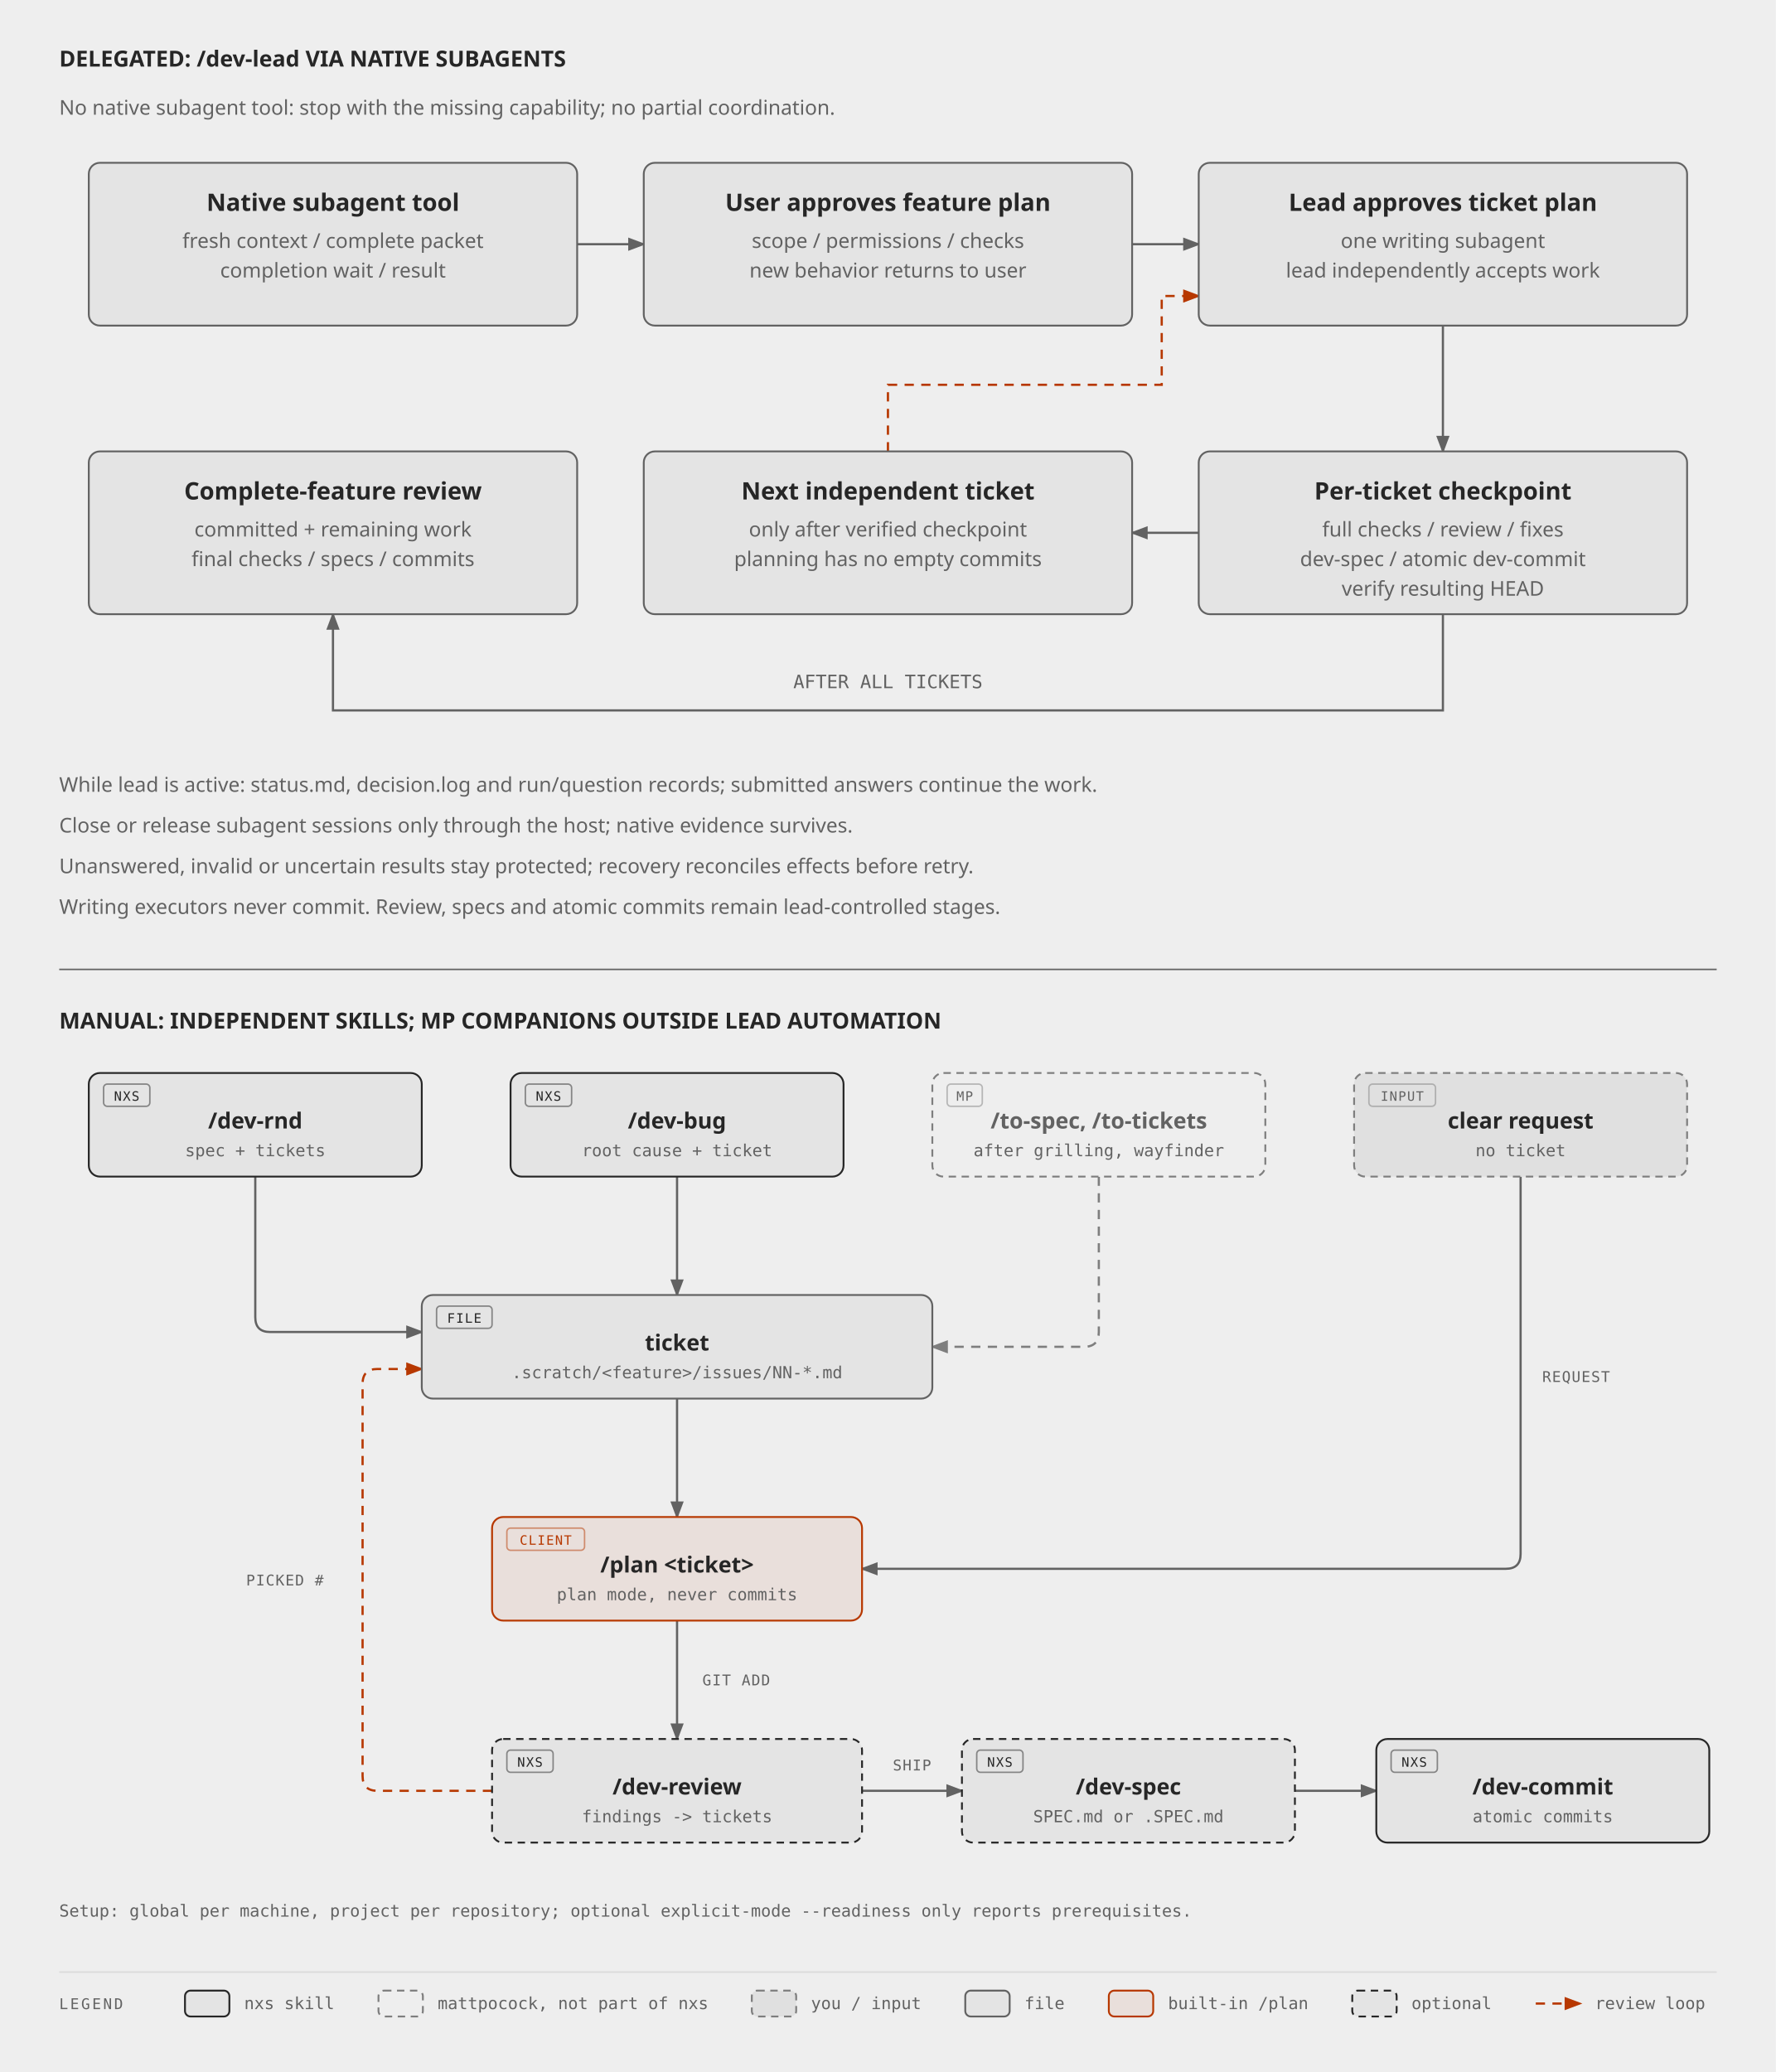
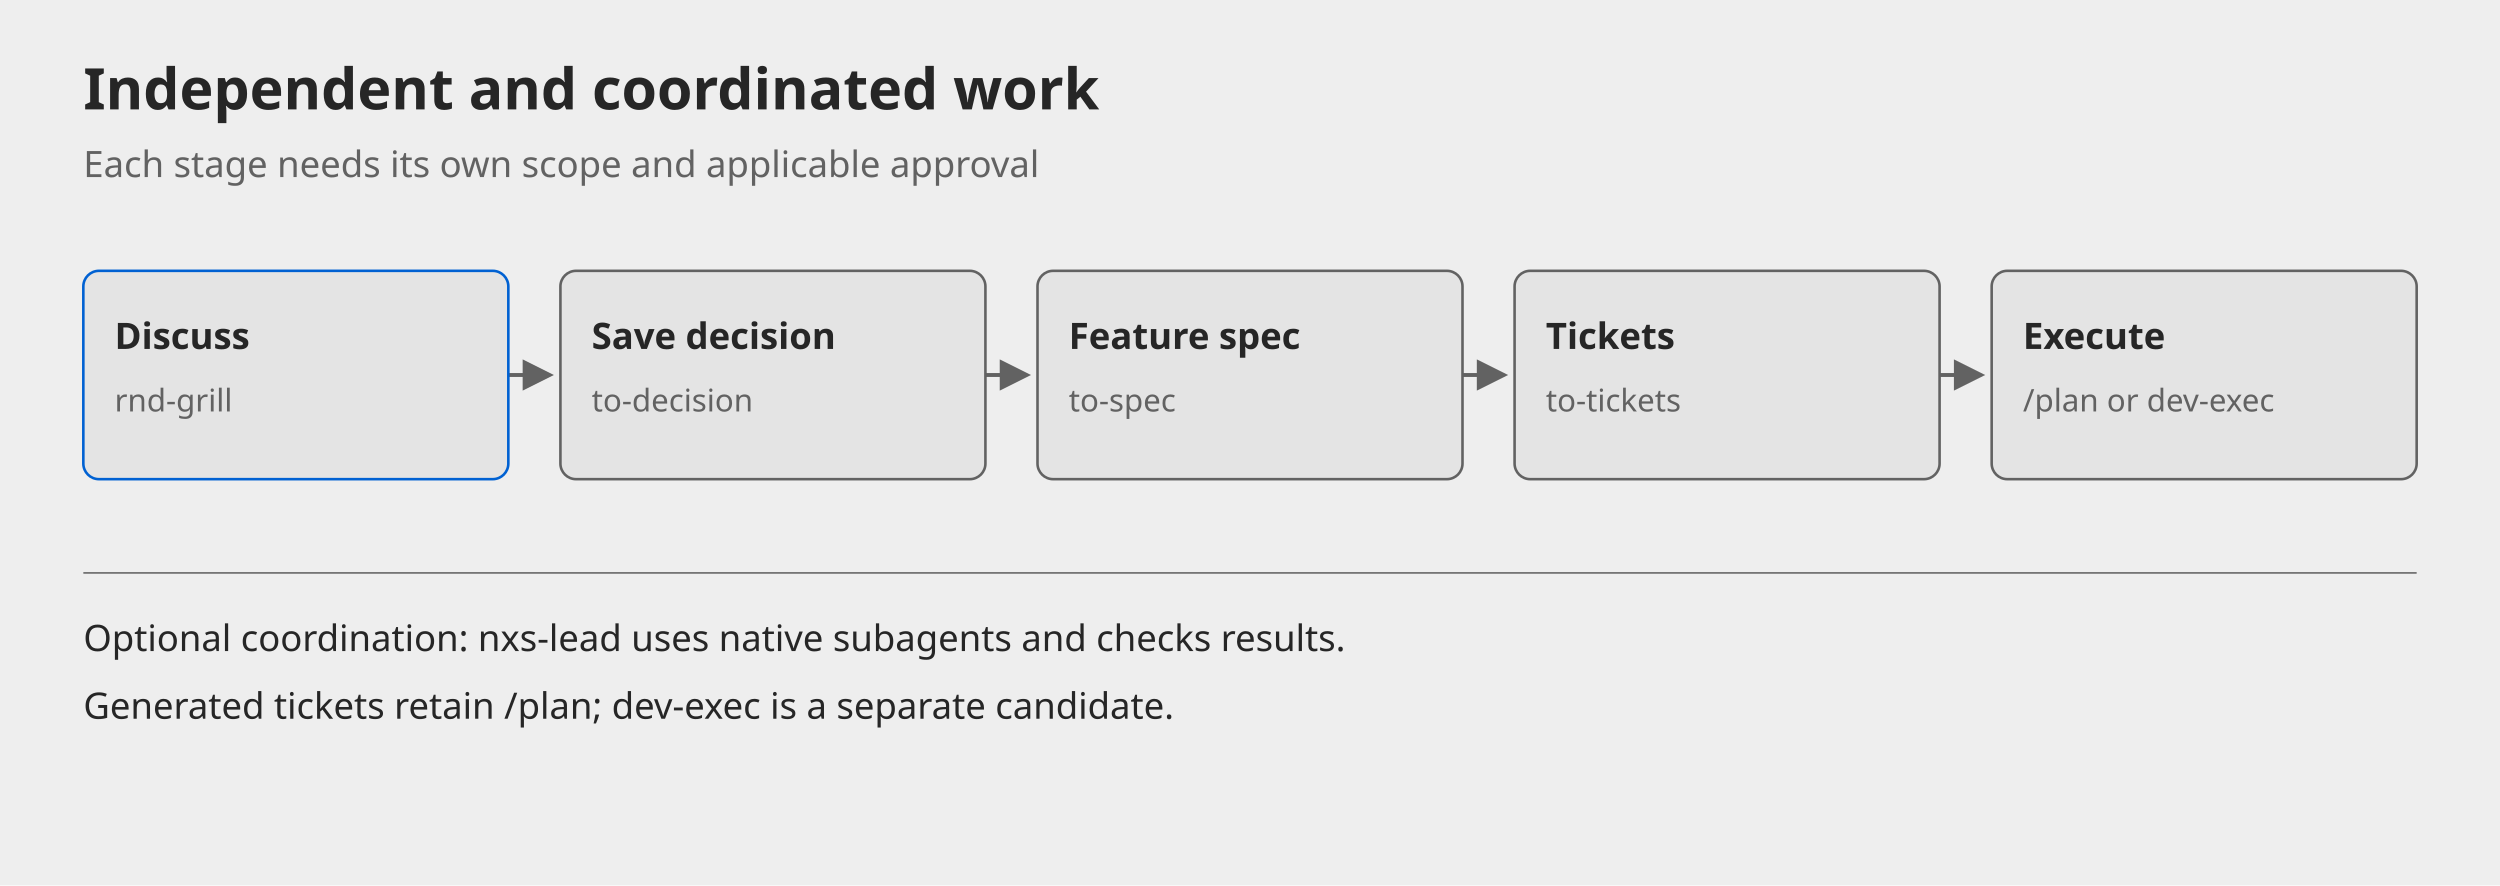
- <svg xmlns="http://www.w3.org/2000/svg" viewBox="0 0 960 1120" role="img" aria-labelledby="nxs-workflow-light-title nxs-workflow-light-desc" id="nxs-workflow-light-root">
+ <svg xmlns="http://www.w3.org/2000/svg" viewBox="0 0 960 340" role="img" aria-labelledby="nxs-workflow-light-title nxs-workflow-light-desc">
  <defs>
-     <marker id="nxs-workflow-light-arrow" markerWidth="8" markerHeight="6" refX="7" refY="3" orient="auto">
-       <polygon points="0 0, 8 3, 0 6" fill="#626262" />
-     </marker>
-     <marker id="nxs-workflow-light-arrow-accent" markerWidth="8" markerHeight="6" refX="7" refY="3" orient="auto">
-       <polygon points="0 0, 8 3, 0 6" fill="#b73800" />
-     </marker>
-     <marker id="nxs-workflow-light-arrow-link" markerWidth="8" markerHeight="6" refX="7" refY="3" orient="auto">
-       <polygon points="0 0, 8 3, 0 6" fill="#0061d2" />
-     </marker>
-     <marker id="nxs-workflow-light-arrow-soft" markerWidth="8" markerHeight="6" refX="7" refY="3" orient="auto">
-       <polygon points="0 0, 8 3, 0 6" fill="#7e7e7e" />
+     <marker id="nxs-workflow-light-arrow" markerWidth="8" markerHeight="8" refX="7" refY="4" orient="auto">
+       <path d="M0 0 L8 4 L0 8 Z" fill="#626262" />
    </marker>
  </defs>
-   <rect width="100%" height="100%" fill="#eeeeee" />
-   <text x="32" y="36" fill="#262626" font-size="12" font-family="'Geist', system-ui, sans-serif" font-weight="600">DELEGATED: /dev-lead VIA NATIVE SUBAGENTS</text>
-   <text x="32" y="62" fill="#626262" font-size="11" font-family="'Geist', system-ui, sans-serif">No native subagent tool: stop with the missing capability; no partial coordination.</text>
-   <path d="M 312 132 L 348 132" fill="none" stroke="#626262" stroke-width="1.2" marker-end="url(#nxs-workflow-light-arrow)" />
-   <path d="M 612 132 L 648 132" fill="none" stroke="#626262" stroke-width="1.2" marker-end="url(#nxs-workflow-light-arrow)" />
-   <path d="M 780 176 L 780 244" fill="none" stroke="#626262" stroke-width="1.2" marker-end="url(#nxs-workflow-light-arrow)" />
-   <path d="M 648 288 L 612 288" fill="none" stroke="#626262" stroke-width="1.2" marker-end="url(#nxs-workflow-light-arrow)" />
-   <path d="M 480 244 L 480 208 L 628 208 L 628 160 L 648 160" fill="none" stroke="#b73800" stroke-width="1.2" stroke-dasharray="5,4" marker-end="url(#nxs-workflow-light-arrow-accent)" />
-   <path d="M 780 332 L 780 384 L 180 384 L 180 332" fill="none" stroke="#626262" stroke-width="1.2" marker-end="url(#nxs-workflow-light-arrow)" />
-   <text x="480" y="372" fill="#626262" font-size="10" font-family="'Geist Mono', ui-monospace, monospace" text-anchor="middle">AFTER ALL TICKETS</text>
-   <rect x="48" y="88" width="264" height="88" rx="6" fill="#e4e4e4" stroke="#626262" stroke-width="1" />
-   <text x="180" y="114" fill="#262626" font-size="13" font-family="'Geist', system-ui, sans-serif" text-anchor="middle" font-weight="600">Native subagent tool</text>
-   <text x="180" y="134" fill="#626262" font-size="11" font-family="'Geist', system-ui, sans-serif" text-anchor="middle">fresh context / complete packet</text>
-   <text x="180" y="150" fill="#626262" font-size="11" font-family="'Geist', system-ui, sans-serif" text-anchor="middle">completion wait / result</text>
-   <rect x="348" y="88" width="264" height="88" rx="6" fill="#e4e4e4" stroke="#626262" stroke-width="1" />
-   <text x="480" y="114" fill="#262626" font-size="13" font-family="'Geist', system-ui, sans-serif" text-anchor="middle" font-weight="600">User approves feature plan</text>
-   <text x="480" y="134" fill="#626262" font-size="11" font-family="'Geist', system-ui, sans-serif" text-anchor="middle">scope / permissions / checks</text>
-   <text x="480" y="150" fill="#626262" font-size="11" font-family="'Geist', system-ui, sans-serif" text-anchor="middle">new behavior returns to user</text>
-   <rect x="648" y="88" width="264" height="88" rx="6" fill="#e4e4e4" stroke="#626262" stroke-width="1" />
-   <text x="780" y="114" fill="#262626" font-size="13" font-family="'Geist', system-ui, sans-serif" text-anchor="middle" font-weight="600">Lead approves ticket plan</text>
-   <text x="780" y="134" fill="#626262" font-size="11" font-family="'Geist', system-ui, sans-serif" text-anchor="middle">one writing subagent</text>
-   <text x="780" y="150" fill="#626262" font-size="11" font-family="'Geist', system-ui, sans-serif" text-anchor="middle">lead independently accepts work</text>
-   <rect x="648" y="244" width="264" height="88" rx="6" fill="#e4e4e4" stroke="#626262" stroke-width="1" />
-   <text x="780" y="270" fill="#262626" font-size="13" font-family="'Geist', system-ui, sans-serif" text-anchor="middle" font-weight="600">Per-ticket checkpoint</text>
-   <text x="780" y="290" fill="#626262" font-size="11" font-family="'Geist', system-ui, sans-serif" text-anchor="middle">full checks / review / fixes</text>
-   <text x="780" y="306" fill="#626262" font-size="11" font-family="'Geist', system-ui, sans-serif" text-anchor="middle">dev-spec / atomic dev-commit</text>
-   <text x="780" y="322" fill="#626262" font-size="11" font-family="'Geist', system-ui, sans-serif" text-anchor="middle">verify resulting HEAD</text>
-   <rect x="348" y="244" width="264" height="88" rx="6" fill="#e4e4e4" stroke="#626262" stroke-width="1" />
-   <text x="480" y="270" fill="#262626" font-size="13" font-family="'Geist', system-ui, sans-serif" text-anchor="middle" font-weight="600">Next independent ticket</text>
-   <text x="480" y="290" fill="#626262" font-size="11" font-family="'Geist', system-ui, sans-serif" text-anchor="middle">only after verified checkpoint</text>
-   <text x="480" y="306" fill="#626262" font-size="11" font-family="'Geist', system-ui, sans-serif" text-anchor="middle">planning has no empty commits</text>
-   <rect x="48" y="244" width="264" height="88" rx="6" fill="#e4e4e4" stroke="#626262" stroke-width="1" />
-   <text x="180" y="270" fill="#262626" font-size="13" font-family="'Geist', system-ui, sans-serif" text-anchor="middle" font-weight="600">Complete-feature review</text>
-   <text x="180" y="290" fill="#626262" font-size="11" font-family="'Geist', system-ui, sans-serif" text-anchor="middle">committed + remaining work</text>
-   <text x="180" y="306" fill="#626262" font-size="11" font-family="'Geist', system-ui, sans-serif" text-anchor="middle">final checks / specs / commits</text>
-   <text x="32" y="428" fill="#626262" font-size="11" font-family="'Geist', system-ui, sans-serif">While lead is active: status.md, decision.log and run/question records; submitted answers continue the work.</text>
-   <text x="32" y="450" fill="#626262" font-size="11" font-family="'Geist', system-ui, sans-serif">Close or release subagent sessions only through the host; native evidence survives.</text>
-   <text x="32" y="472" fill="#626262" font-size="11" font-family="'Geist', system-ui, sans-serif">Unanswered, invalid or uncertain results stay protected; recovery reconciles effects before retry.</text>
-   <text x="32" y="494" fill="#626262" font-size="11" font-family="'Geist', system-ui, sans-serif">Writing executors never commit. Review, specs and atomic commits remain lead-controlled stages.</text>
-   <line x1="32" y1="524" x2="928" y2="524" stroke="#626262" stroke-width="0.8" />
-   <text x="32" y="556" fill="#262626" font-size="12" font-family="'Geist', system-ui, sans-serif" font-weight="600">MANUAL: INDEPENDENT SKILLS; MP COMPANIONS OUTSIDE LEAD AUTOMATION</text>
-   <g transform="translate(0 540)">
-     <path d="M 138 96 L 138 172 Q 138 180 146 180 L 228 180" fill="none" stroke="#626262" stroke-width="1.2" marker-end="url(#nxs-workflow-light-arrow)" />
-     <path d="M 366 96 L 366 160" fill="none" stroke="#626262" stroke-width="1.2" marker-end="url(#nxs-workflow-light-arrow)" />
-     <path d="M 594 96 L 594 180 Q 594 188 586 188 L 504 188" fill="none" stroke="#7e7e7e" stroke-width="1.2" stroke-dasharray="5,4" marker-end="url(#nxs-workflow-light-arrow-soft)" />
-     <path d="M 822 96 L 822 300 Q 822 308 814 308 L 466 308" fill="none" stroke="#626262" stroke-width="1.2" marker-end="url(#nxs-workflow-light-arrow)" />
-     <path d="M 366 216 L 366 280" fill="none" stroke="#626262" stroke-width="1.2" marker-end="url(#nxs-workflow-light-arrow)" />
-     <path d="M 366 336 L 366 400" fill="none" stroke="#626262" stroke-width="1.2" marker-end="url(#nxs-workflow-light-arrow)" />
-     <path d="M 466 428 L 520 428" fill="none" stroke="#626262" stroke-width="1.2" marker-end="url(#nxs-workflow-light-arrow)" />
-     <path d="M 700 428 L 744 428" fill="none" stroke="#626262" stroke-width="1.2" marker-end="url(#nxs-workflow-light-arrow)" />
-     <path d="M 266 428 L 204 428 Q 196 428 196 420 L 196 208 Q 196 200 204 200 L 228 200" fill="none" stroke="#b73800" stroke-width="1.2" stroke-dasharray="5,4" marker-end="url(#nxs-workflow-light-arrow-accent)" />
-     <rect x="828.5" y="198" width="47" height="12" rx="2" fill="#eeeeee" />
-     <text x="852" y="207" fill="#626262" font-size="8" font-family="'Geist Mono', ui-monospace, monospace" text-anchor="middle" letter-spacing="0.06em">REQUEST</text>
-     <rect x="374.5" y="362" width="47" height="12" rx="2" fill="#eeeeee" />
-     <text x="398" y="371" fill="#626262" font-size="8" font-family="'Geist Mono', ui-monospace, monospace" text-anchor="middle" letter-spacing="0.06em">GIT ADD</text>
-     <rect x="477.5" y="408" width="31" height="12" rx="2" fill="#eeeeee" />
-     <text x="493" y="417" fill="#626262" font-size="8" font-family="'Geist Mono', ui-monospace, monospace" text-anchor="middle" letter-spacing="0.06em">SHIP</text>
-     <rect x="128" y="308" width="52" height="12" rx="2" fill="#eeeeee" />
-     <text x="154" y="317" fill="#626262" font-size="8" font-family="'Geist Mono', ui-monospace, monospace" text-anchor="middle" letter-spacing="0.06em">PICKED #</text>
-     <rect x="48" y="40" width="180" height="56" rx="6" fill="#eeeeee" />
-     <rect x="48" y="40" width="180" height="56" rx="6" fill="#e4e4e4" stroke="#262626" stroke-width="1" />
-     <rect x="56" y="46" width="25" height="12" rx="2" fill="transparent" stroke="#262626" stroke-opacity="0.5" stroke-width="0.8" />
-     <text x="68.5" y="55" fill="#262626" font-size="7" font-family="'Geist Mono', ui-monospace, monospace" text-anchor="middle" letter-spacing="0.08em">NXS</text>
-     <text x="138" y="70" fill="#262626" font-size="12" font-weight="600" font-family="'Geist', system-ui, sans-serif" text-anchor="middle">/dev-rnd</text>
-     <text x="138" y="85" fill="#626262" font-size="9" font-family="'Geist Mono', ui-monospace, monospace" text-anchor="middle">spec + tickets</text>
-     <rect x="276" y="40" width="180" height="56" rx="6" fill="#eeeeee" />
-     <rect x="276" y="40" width="180" height="56" rx="6" fill="#e4e4e4" stroke="#262626" stroke-width="1" />
-     <rect x="284" y="46" width="25" height="12" rx="2" fill="transparent" stroke="#262626" stroke-opacity="0.5" stroke-width="0.8" />
-     <text x="296.5" y="55" fill="#262626" font-size="7" font-family="'Geist Mono', ui-monospace, monospace" text-anchor="middle" letter-spacing="0.08em">NXS</text>
-     <text x="366" y="70" fill="#262626" font-size="12" font-weight="600" font-family="'Geist', system-ui, sans-serif" text-anchor="middle">/dev-bug</text>
-     <text x="366" y="85" fill="#626262" font-size="9" font-family="'Geist Mono', ui-monospace, monospace" text-anchor="middle">root cause + ticket</text>
-     <rect x="504" y="40" width="180" height="56" rx="6" fill="#eeeeee" />
-     <rect x="504" y="40" width="180" height="56" rx="6" fill="#eeeeee" stroke="#7e7e7e" stroke-width="1" stroke-dasharray="4,3" />
-     <rect x="512" y="46" width="19" height="12" rx="2" fill="transparent" stroke="#7e7e7e" stroke-opacity="0.5" stroke-width="0.8" />
-     <text x="521.5" y="55" fill="#626262" font-size="7" font-family="'Geist Mono', ui-monospace, monospace" text-anchor="middle" letter-spacing="0.08em">MP</text>
-     <text x="594" y="70" fill="#626262" font-size="12" font-weight="600" font-family="'Geist', system-ui, sans-serif" text-anchor="middle">/to-spec, /to-tickets</text>
-     <text x="594" y="85" fill="#626262" font-size="9" font-family="'Geist Mono', ui-monospace, monospace" text-anchor="middle">after grilling, wayfinder</text>
-     <rect x="732" y="40" width="180" height="56" rx="6" fill="#eeeeee" />
-     <rect x="732" y="40" width="180" height="56" rx="6" fill="rgba(98,98,98,0.1)" stroke="#7e7e7e" stroke-width="1" stroke-dasharray="4,3" />
-     <rect x="740" y="46" width="36" height="12" rx="2" fill="transparent" stroke="#7e7e7e" stroke-opacity="0.5" stroke-width="0.8" />
-     <text x="758" y="55" fill="#626262" font-size="7" font-family="'Geist Mono', ui-monospace, monospace" text-anchor="middle" letter-spacing="0.08em">INPUT</text>
-     <text x="822" y="70" fill="#262626" font-size="12" font-weight="600" font-family="'Geist', system-ui, sans-serif" text-anchor="middle">clear request</text>
-     <text x="822" y="85" fill="#626262" font-size="9" font-family="'Geist Mono', ui-monospace, monospace" text-anchor="middle">no ticket</text>
-     <rect x="228" y="160" width="276" height="56" rx="6" fill="#eeeeee" />
-     <rect x="228" y="160" width="276" height="56" rx="6" fill="rgba(38,38,38,0.05)" stroke="#626262" stroke-width="1" />
-     <rect x="236" y="166" width="30" height="12" rx="2" fill="transparent" stroke="#262626" stroke-opacity="0.5" stroke-width="0.8" />
-     <text x="251" y="175" fill="#262626" font-size="7" font-family="'Geist Mono', ui-monospace, monospace" text-anchor="middle" letter-spacing="0.08em">FILE</text>
-     <text x="366" y="190" fill="#262626" font-size="12" font-weight="600" font-family="'Geist', system-ui, sans-serif" text-anchor="middle">ticket</text>
-     <text x="366" y="205" fill="#626262" font-size="9" font-family="'Geist Mono', ui-monospace, monospace" text-anchor="middle">.scratch/&lt;feature&gt;/issues/NN-*.md</text>
-     <rect x="266" y="280" width="200" height="56" rx="6" fill="#eeeeee" />
-     <rect x="266" y="280" width="200" height="56" rx="6" fill="rgba(183,56,0,0.08)" stroke="#b73800" stroke-width="1" />
-     <rect x="274" y="286" width="42" height="12" rx="2" fill="transparent" stroke="#b73800" stroke-opacity="0.5" stroke-width="0.8" />
-     <text x="295" y="295" fill="#b73800" font-size="7" font-family="'Geist Mono', ui-monospace, monospace" text-anchor="middle" letter-spacing="0.08em">CLIENT</text>
-     <text x="366" y="310" fill="#262626" font-size="12" font-weight="600" font-family="'Geist', system-ui, sans-serif" text-anchor="middle">/plan &lt;ticket&gt;</text>
-     <text x="366" y="325" fill="#626262" font-size="9" font-family="'Geist Mono', ui-monospace, monospace" text-anchor="middle">plan mode, never commits</text>
-     <rect x="266" y="400" width="200" height="56" rx="6" fill="#eeeeee" />
-     <rect x="266" y="400" width="200" height="56" rx="6" fill="#e4e4e4" stroke="#262626" stroke-width="1" stroke-dasharray="4,3" />
-     <rect x="274" y="406" width="25" height="12" rx="2" fill="transparent" stroke="#262626" stroke-opacity="0.5" stroke-width="0.8" />
-     <text x="286.5" y="415" fill="#262626" font-size="7" font-family="'Geist Mono', ui-monospace, monospace" text-anchor="middle" letter-spacing="0.08em">NXS</text>
-     <text x="366" y="430" fill="#262626" font-size="12" font-weight="600" font-family="'Geist', system-ui, sans-serif" text-anchor="middle">/dev-review</text>
-     <text x="366" y="445" fill="#626262" font-size="9" font-family="'Geist Mono', ui-monospace, monospace" text-anchor="middle">findings -&gt; tickets</text>
-     <rect x="520" y="400" width="180" height="56" rx="6" fill="#eeeeee" />
-     <rect x="520" y="400" width="180" height="56" rx="6" fill="#e4e4e4" stroke="#262626" stroke-width="1" stroke-dasharray="4,3" />
-     <rect x="528" y="406" width="25" height="12" rx="2" fill="transparent" stroke="#262626" stroke-opacity="0.5" stroke-width="0.8" />
-     <text x="540.5" y="415" fill="#262626" font-size="7" font-family="'Geist Mono', ui-monospace, monospace" text-anchor="middle" letter-spacing="0.08em">NXS</text>
-     <text x="610" y="430" fill="#262626" font-size="12" font-weight="600" font-family="'Geist', system-ui, sans-serif" text-anchor="middle">/dev-spec</text>
-     <text x="610" y="445" fill="#626262" font-size="9" font-family="'Geist Mono', ui-monospace, monospace" text-anchor="middle">SPEC.md or .SPEC.md</text>
-     <rect x="744" y="400" width="180" height="56" rx="6" fill="#eeeeee" />
-     <rect x="744" y="400" width="180" height="56" rx="6" fill="#e4e4e4" stroke="#262626" stroke-width="1" />
-     <rect x="752" y="406" width="25" height="12" rx="2" fill="transparent" stroke="#262626" stroke-opacity="0.5" stroke-width="0.8" />
-     <text x="764.5" y="415" fill="#262626" font-size="7" font-family="'Geist Mono', ui-monospace, monospace" text-anchor="middle" letter-spacing="0.08em">NXS</text>
-     <text x="834" y="430" fill="#262626" font-size="12" font-weight="600" font-family="'Geist', system-ui, sans-serif" text-anchor="middle">/dev-commit</text>
-     <text x="834" y="445" fill="#626262" font-size="9" font-family="'Geist Mono', ui-monospace, monospace" text-anchor="middle">atomic commits</text>
-     <text x="32" y="496" fill="#626262" font-size="9" font-family="'Geist Mono', ui-monospace, monospace">Setup: global per machine, project per repository; optional explicit-mode --readiness only reports prerequisites.</text>
-     <line x1="32" y1="526" x2="928" y2="526" stroke="rgba(38,38,38,0.1)" stroke-width="0.8" />
-     <text x="32" y="546" fill="#626262" font-size="8" font-family="'Geist Mono', ui-monospace, monospace" letter-spacing="0.14em">LEGEND</text>
-     <rect x="100" y="536" width="24" height="14" rx="3" fill="#e4e4e4" stroke="#262626" stroke-width="1" />
-     <text x="132" y="546" fill="#626262" font-size="9" font-family="'Geist Mono', ui-monospace, monospace">nxs skill</text>
-     <rect x="204.6" y="536" width="24" height="14" rx="3" fill="#eeeeee" stroke="#7e7e7e" stroke-width="1" stroke-dasharray="4,3" />
-     <text x="236.6" y="546" fill="#626262" font-size="9" font-family="'Geist Mono', ui-monospace, monospace">mattpocock, not part of nxs</text>
-     <rect x="406.4" y="536" width="24" height="14" rx="3" fill="rgba(98,98,98,0.1)" stroke="#7e7e7e" stroke-width="1" stroke-dasharray="4,3" />
-     <text x="438.4" y="546" fill="#626262" font-size="9" font-family="'Geist Mono', ui-monospace, monospace">you / input</text>
-     <rect x="521.8" y="536" width="24" height="14" rx="3" fill="rgba(38,38,38,0.05)" stroke="#626262" stroke-width="1" />
-     <text x="553.8" y="546" fill="#626262" font-size="9" font-family="'Geist Mono', ui-monospace, monospace">file</text>
-     <rect x="599.4" y="536" width="24" height="14" rx="3" fill="rgba(183,56,0,0.08)" stroke="#b73800" stroke-width="1" />
-     <text x="631.4" y="546" fill="#626262" font-size="9" font-family="'Geist Mono', ui-monospace, monospace">built-in /plan</text>
-     <rect x="731.0" y="536" width="24" height="14" rx="3" fill="#e4e4e4" stroke="#262626" stroke-width="1" stroke-dasharray="4,3" />
-     <text x="763.0" y="546" fill="#626262" font-size="9" font-family="'Geist Mono', ui-monospace, monospace">optional</text>
-     <path d="M 830.2 543 L 854.2 543" fill="none" stroke="#b73800" stroke-width="1.2" stroke-dasharray="5,4" marker-end="url(#nxs-workflow-light-arrow-accent)" />
-     <text x="862.2" y="546" fill="#626262" font-size="9" font-family="'Geist Mono', ui-monospace, monospace">review loop</text>
-   </g>
+   <rect width="960" height="340" fill="#eeeeee" />
+   <text x="32" y="42" fill="#262626" font-family="system-ui, sans-serif" font-size="22" font-weight="600">Independent and coordinated work</text>
+   <text x="32" y="68" fill="#626262" font-family="system-ui, sans-serif" font-size="14">Each stage needs its own scope and applicable approval</text>
+   <path d="M 195.2 144 H 211.2" stroke="#626262" stroke-width="1.5" fill="none" marker-end="url(#nxs-workflow-light-arrow)" />
+   <path d="M 378.4 144 H 394.4" stroke="#626262" stroke-width="1.5" fill="none" marker-end="url(#nxs-workflow-light-arrow)" />
+   <path d="M 561.6 144 H 577.6" stroke="#626262" stroke-width="1.5" fill="none" marker-end="url(#nxs-workflow-light-arrow)" />
+   <path d="M 744.8 144 H 760.8" stroke="#626262" stroke-width="1.5" fill="none" marker-end="url(#nxs-workflow-light-arrow)" />
+   <rect x="32" y="104" width="163.2" height="80" rx="6" fill="#e4e4e4" stroke="#0061d2" />
+   <text x="44" y="134" fill="#262626" font-family="system-ui, sans-serif" font-size="14" font-weight="600">Discuss</text>
+   <text x="44" y="158" fill="#626262" font-family="system-ui, sans-serif" font-size="12">rnd-grill</text>
+   <rect x="215.2" y="104" width="163.2" height="80" rx="6" fill="#e4e4e4" stroke="#626262" />
+   <text x="227.2" y="134" fill="#262626" font-family="system-ui, sans-serif" font-size="14" font-weight="600">Save decision</text>
+   <text x="227.2" y="158" fill="#626262" font-family="system-ui, sans-serif" font-size="12">to-decision</text>
+   <rect x="398.4" y="104" width="163.2" height="80" rx="6" fill="#e4e4e4" stroke="#626262" />
+   <text x="410.4" y="134" fill="#262626" font-family="system-ui, sans-serif" font-size="14" font-weight="600">Feature spec</text>
+   <text x="410.4" y="158" fill="#626262" font-family="system-ui, sans-serif" font-size="12">to-spec</text>
+   <rect x="581.6" y="104" width="163.2" height="80" rx="6" fill="#e4e4e4" stroke="#626262" />
+   <text x="593.6" y="134" fill="#262626" font-family="system-ui, sans-serif" font-size="14" font-weight="600">Tickets</text>
+   <text x="593.6" y="158" fill="#626262" font-family="system-ui, sans-serif" font-size="12">to-tickets</text>
+   <rect x="764.8" y="104" width="163.2" height="80" rx="6" fill="#e4e4e4" stroke="#626262" />
+   <text x="776.8" y="134" fill="#262626" font-family="system-ui, sans-serif" font-size="14" font-weight="600">Execute</text>
+   <text x="776.8" y="158" fill="#626262" font-family="system-ui, sans-serif" font-size="12">/plan or dev-exec</text>
+   <path d="M32 220 H928" stroke="#626262" stroke-width="0.6" />
+   <text x="32" y="250" fill="#262626" font-family="system-ui, sans-serif" font-size="14">Optional coordination: nxs-lead uses native subagents and checks results.</text>
+   <text x="32" y="276" fill="#262626" font-family="system-ui, sans-serif" font-size="14">Generated tickets retain /plan; dev-exec is a separate candidate.</text>
</svg>
